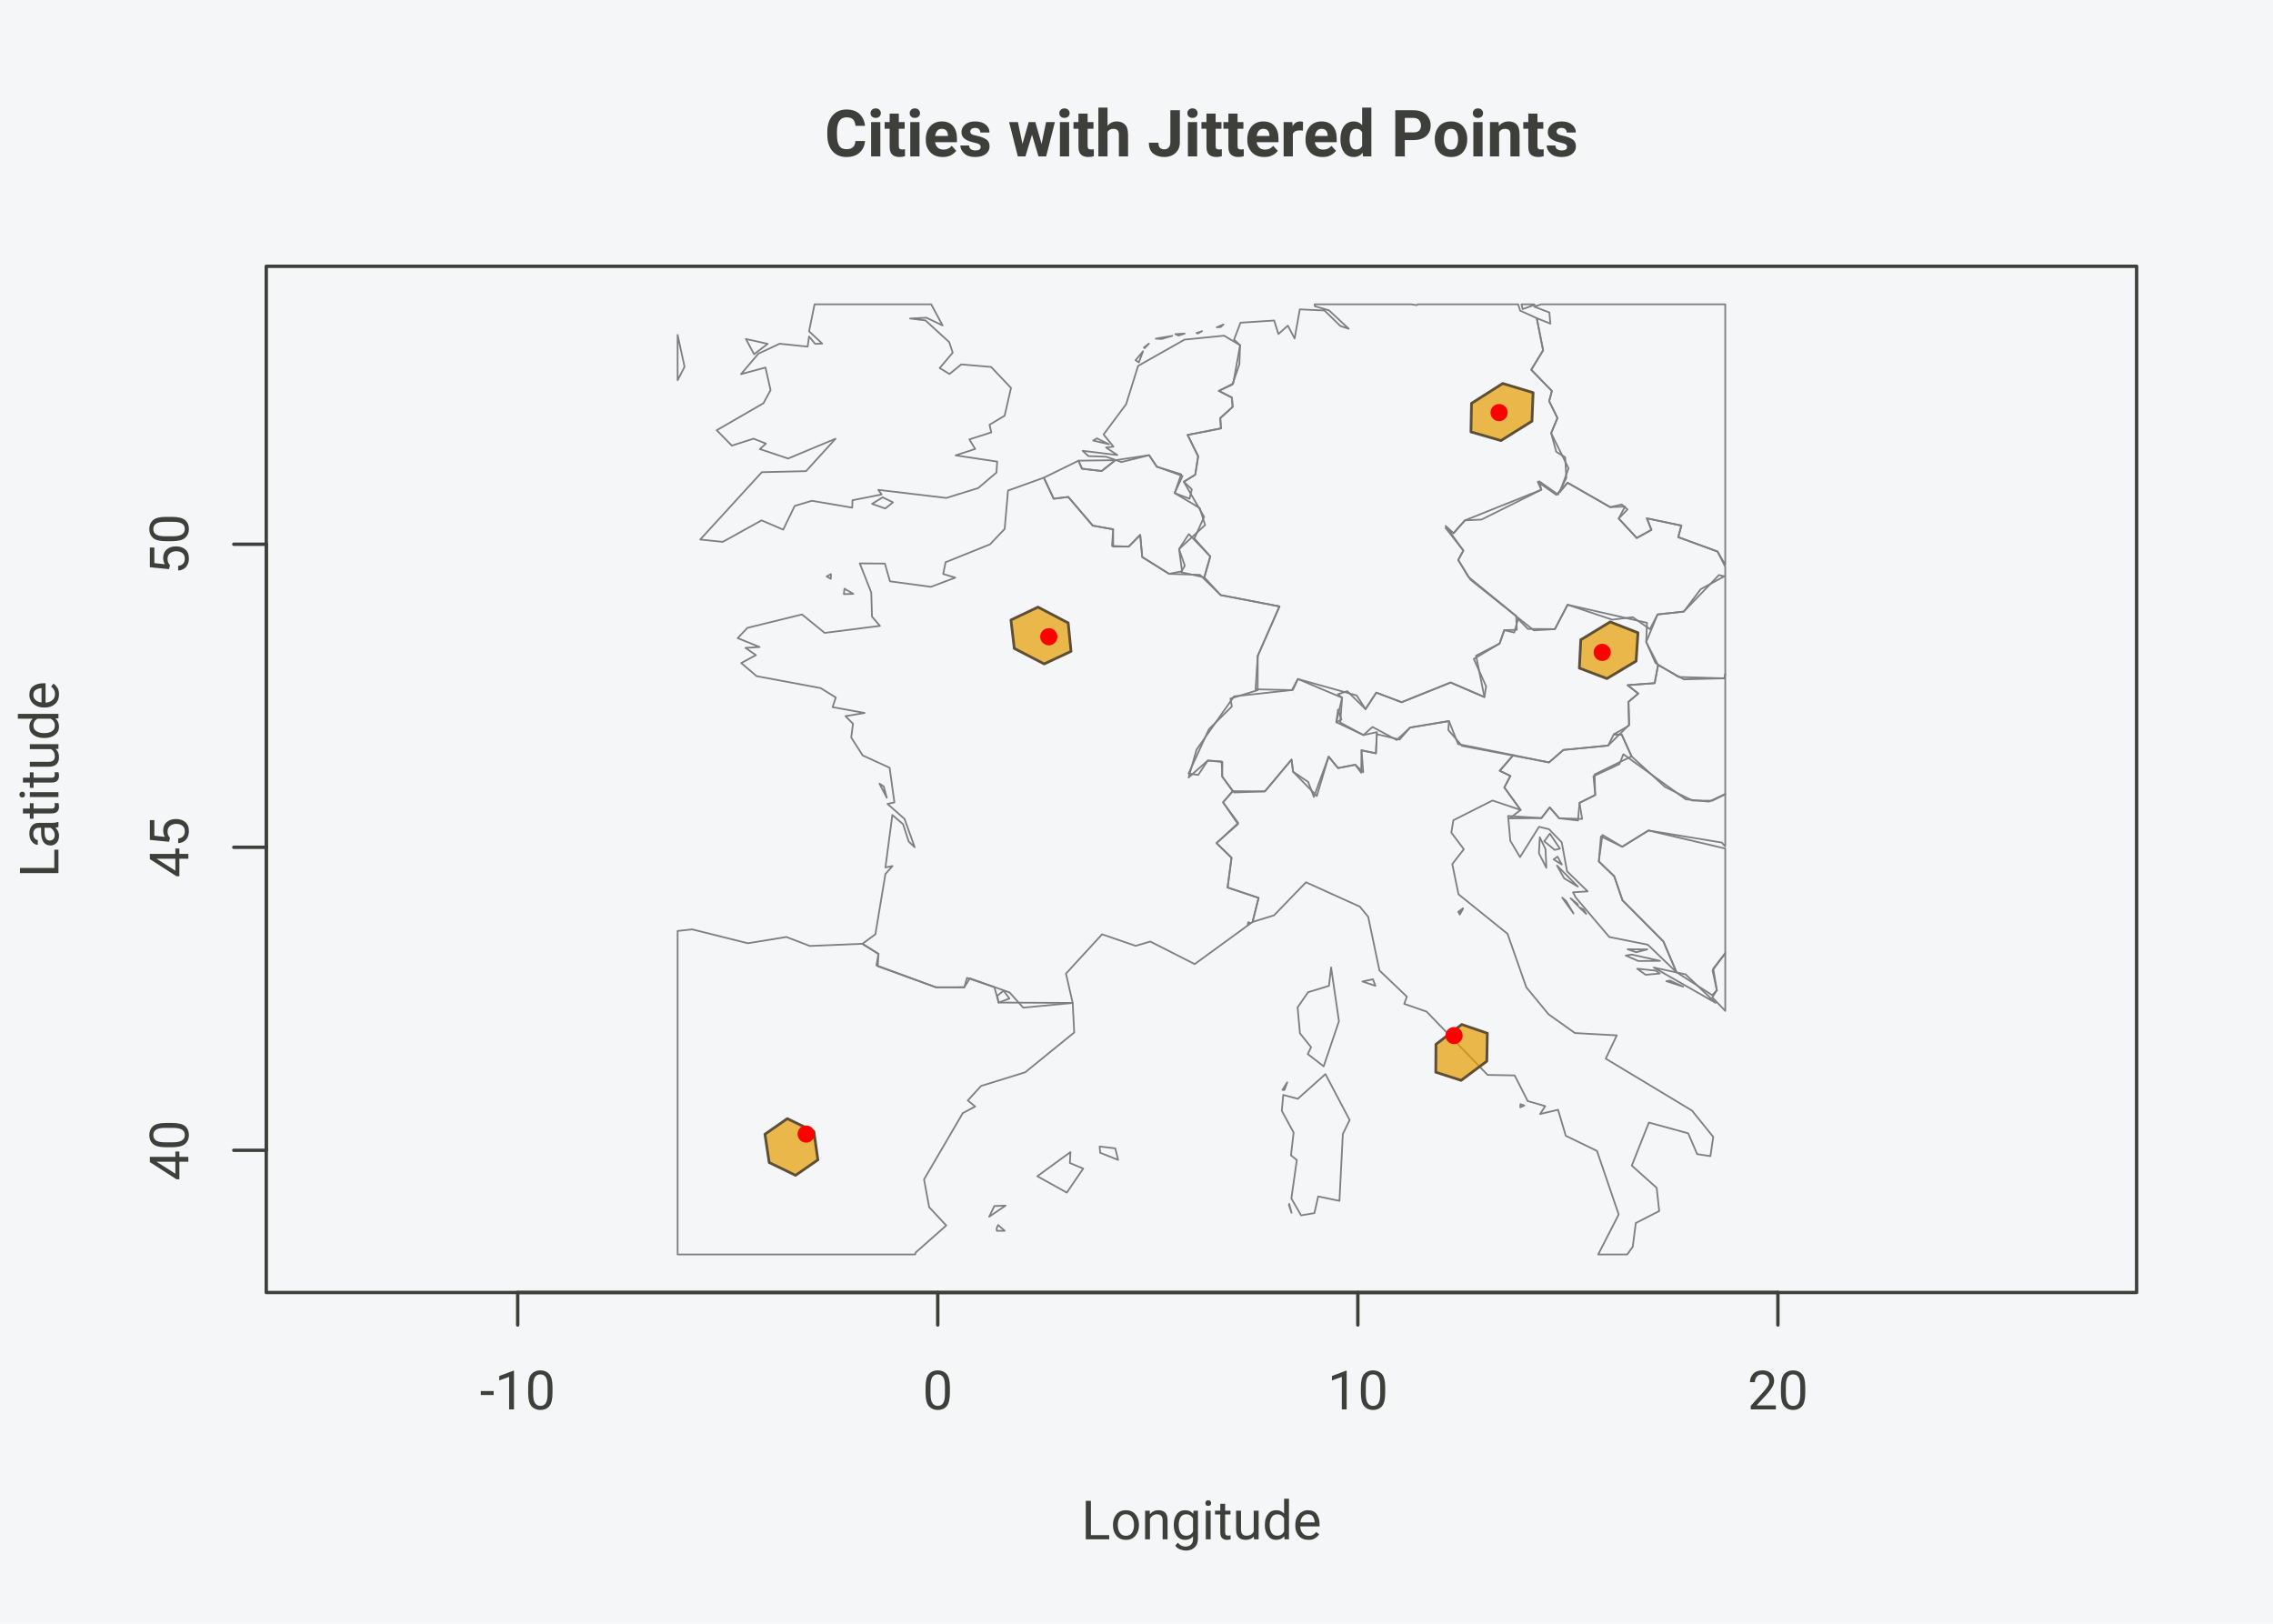
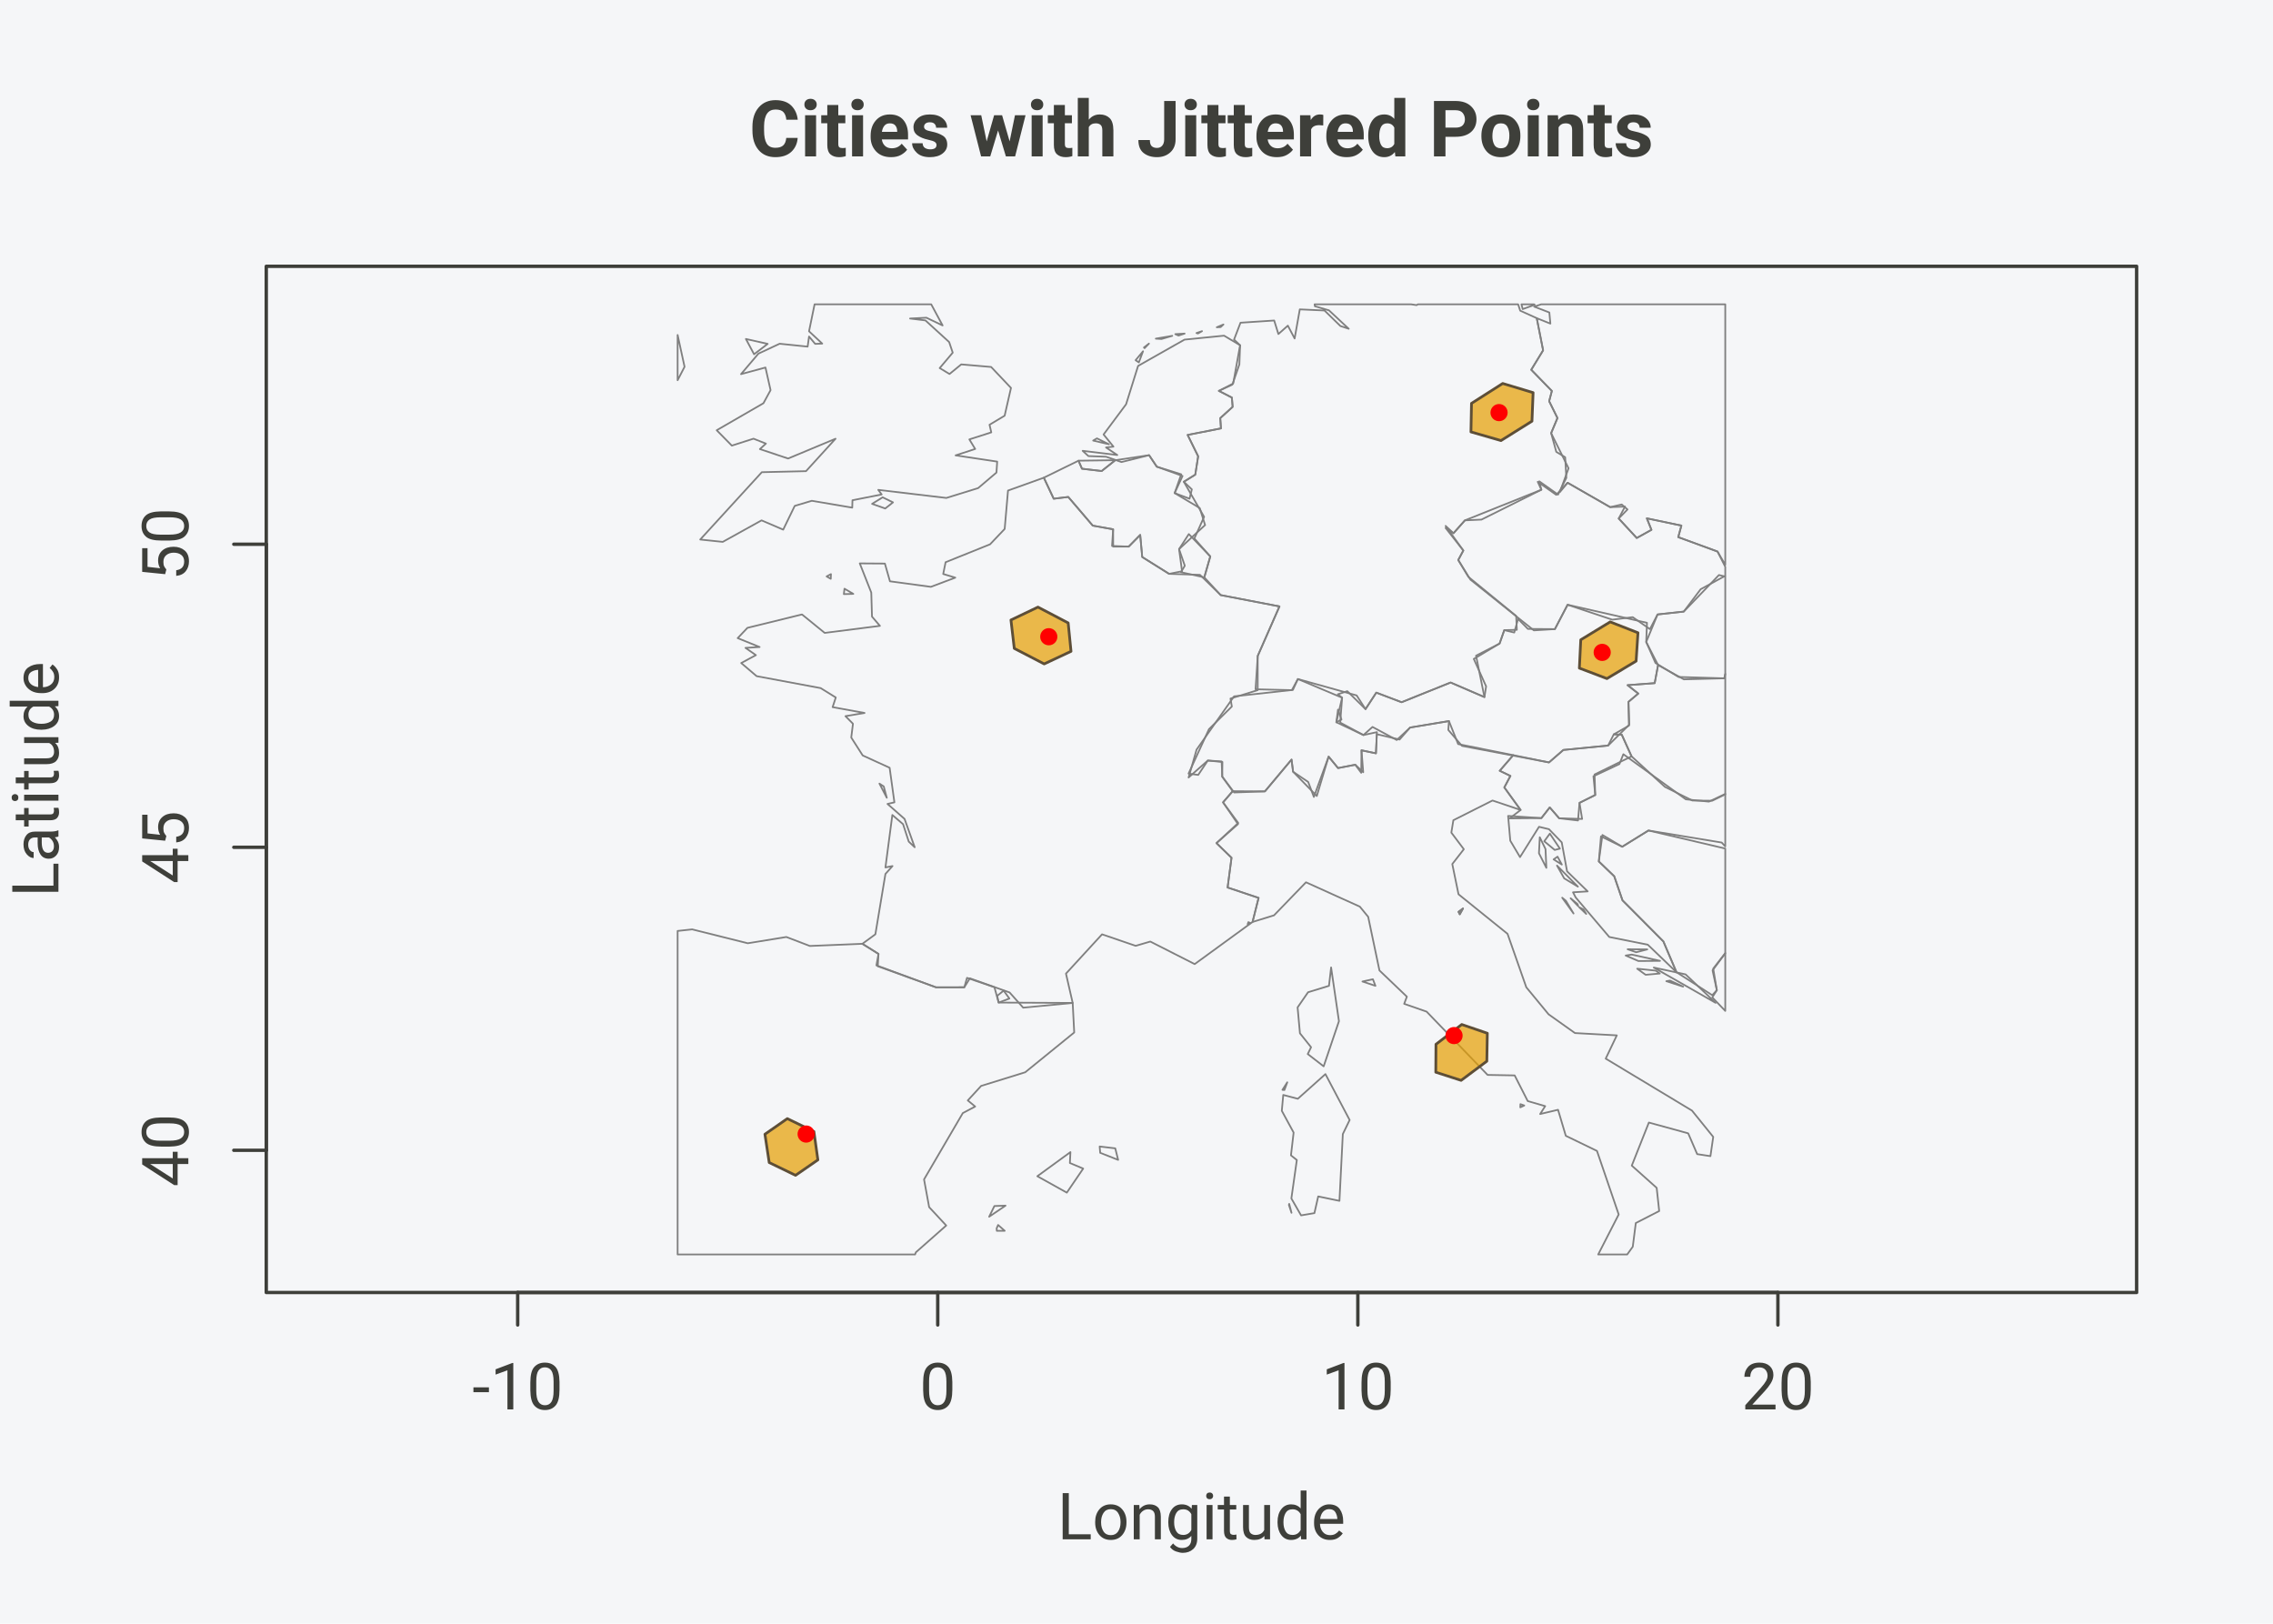
<svg xmlns="http://www.w3.org/2000/svg" width="504.00pt" height="360.00pt" viewBox="0 0 504.00 360.00">
  <g class="svglite">
    <defs>
      <style type="text/css">
    /* theme-aware-processed */
    .svglite line, .svglite polyline, .svglite polygon, .svglite path, .svglite circle {
      fill: none;
      stroke: #3E3F3A;
      stroke-linecap: round;
      stroke-linejoin: round;
      stroke-miterlimit: 10.00;
    }
    .svglite &gt; g &gt; rect {
      fill: none;
      stroke: #3E3F3A;
      stroke-linecap: round;
      stroke-linejoin: round;
      stroke-miterlimit: 10.00;
    }
    .svglite text {
      white-space: pre;
      fill: #3E3F3A;
    }
    .svglite g.glyphgroup path {
      fill: inherit;
      stroke: none;
    }
  </style>
    </defs>
    <rect width="100%" height="100%" style="stroke: none; fill: #F5F6F8;" />
    <defs>
      <clipPath id="cpMC4wMHw1MDQuMDB8MC4wMHwzNjAuMDA=">
        <rect x="0.00" y="0.00" width="504.00" height="360.00" />
      </clipPath>
    </defs>
    <g clip-path="url(#cpMC4wMHw1MDQuMDB8MC4wMHwzNjAuMDA=)">
      <line x1="114.79" y1="286.56" x2="394.22" y2="286.56" style="stroke-width: 0.75;" />
      <line x1="114.79" y1="286.56" x2="114.79" y2="293.76" style="stroke-width: 0.75;" />
      <line x1="207.93" y1="286.56" x2="207.93" y2="293.76" style="stroke-width: 0.75;" />
      <line x1="301.08" y1="286.56" x2="301.08" y2="293.76" style="stroke-width: 0.75;" />
      <line x1="394.22" y1="286.56" x2="394.22" y2="293.76" style="stroke-width: 0.75;" />
-       <text x="114.79" y="312.48" text-anchor="middle" style="font-size: 12.00px; font-family: &quot;Roboto&quot;, -apple-system, BlinkMacSystemFont, &quot;Segoe UI&quot;, system-ui, sans-serif;" textLength="17.34px" lengthAdjust="spacingAndGlyphs">-10</text>
-       <text x="207.93" y="312.48" text-anchor="middle" style="font-size: 12.00px; font-family: &quot;Roboto&quot;, -apple-system, BlinkMacSystemFont, &quot;Segoe UI&quot;, system-ui, sans-serif;" textLength="6.67px" lengthAdjust="spacingAndGlyphs">0</text>
-       <text x="301.08" y="312.48" text-anchor="middle" style="font-size: 12.00px; font-family: &quot;Roboto&quot;, -apple-system, BlinkMacSystemFont, &quot;Segoe UI&quot;, system-ui, sans-serif;" textLength="13.34px" lengthAdjust="spacingAndGlyphs">10</text>
-       <text x="394.22" y="312.48" text-anchor="middle" style="font-size: 12.00px; font-family: &quot;Roboto&quot;, -apple-system, BlinkMacSystemFont, &quot;Segoe UI&quot;, system-ui, sans-serif;" textLength="13.34px" lengthAdjust="spacingAndGlyphs">20</text>
+       <text x="114.79" y="312.48" text-anchor="middle" style="font-size: 1.2em; font-family: &quot;Roboto&quot;, -apple-system, BlinkMacSystemFont, &quot;Segoe UI&quot;, system-ui, sans-serif;">-10</text>
+       <text x="207.93" y="312.48" text-anchor="middle" style="font-size: 1.2em; font-family: &quot;Roboto&quot;, -apple-system, BlinkMacSystemFont, &quot;Segoe UI&quot;, system-ui, sans-serif;">0</text>
+       <text x="301.08" y="312.48" text-anchor="middle" style="font-size: 1.2em; font-family: &quot;Roboto&quot;, -apple-system, BlinkMacSystemFont, &quot;Segoe UI&quot;, system-ui, sans-serif;">10</text>
+       <text x="394.22" y="312.48" text-anchor="middle" style="font-size: 1.2em; font-family: &quot;Roboto&quot;, -apple-system, BlinkMacSystemFont, &quot;Segoe UI&quot;, system-ui, sans-serif;">20</text>
      <line x1="59.04" y1="255.03" x2="59.04" y2="120.66" style="stroke-width: 0.75;" />
      <line x1="59.04" y1="255.03" x2="51.84" y2="255.03" style="stroke-width: 0.75;" />
      <line x1="59.04" y1="187.85" x2="51.84" y2="187.85" style="stroke-width: 0.75;" />
      <line x1="59.04" y1="120.66" x2="51.84" y2="120.66" style="stroke-width: 0.75;" />
-       <text transform="translate(41.76,255.03) rotate(-90)" text-anchor="middle" style="font-size: 12.00px; font-family: &quot;Roboto&quot;, -apple-system, BlinkMacSystemFont, &quot;Segoe UI&quot;, system-ui, sans-serif;" textLength="13.34px" lengthAdjust="spacingAndGlyphs">40</text>
-       <text transform="translate(41.76,187.85) rotate(-90)" text-anchor="middle" style="font-size: 12.00px; font-family: &quot;Roboto&quot;, -apple-system, BlinkMacSystemFont, &quot;Segoe UI&quot;, system-ui, sans-serif;" textLength="13.34px" lengthAdjust="spacingAndGlyphs">45</text>
-       <text transform="translate(41.76,120.66) rotate(-90)" text-anchor="middle" style="font-size: 12.00px; font-family: &quot;Roboto&quot;, -apple-system, BlinkMacSystemFont, &quot;Segoe UI&quot;, system-ui, sans-serif;" textLength="13.34px" lengthAdjust="spacingAndGlyphs">50</text>
+       <text transform="translate(41.76,255.03) rotate(-90)" text-anchor="middle" style="font-size: 1.2em; font-family: &quot;Roboto&quot;, -apple-system, BlinkMacSystemFont, &quot;Segoe UI&quot;, system-ui, sans-serif;">40</text>
+       <text transform="translate(41.76,187.85) rotate(-90)" text-anchor="middle" style="font-size: 1.2em; font-family: &quot;Roboto&quot;, -apple-system, BlinkMacSystemFont, &quot;Segoe UI&quot;, system-ui, sans-serif;">45</text>
+       <text transform="translate(41.76,120.66) rotate(-90)" text-anchor="middle" style="font-size: 1.2em; font-family: &quot;Roboto&quot;, -apple-system, BlinkMacSystemFont, &quot;Segoe UI&quot;, system-ui, sans-serif;">50</text>
      <polygon points="59.04,286.56 473.76,286.56 473.76,59.04 59.04,59.04 " style="stroke-width: 0.75;" />
-       <text x="266.40" y="34.67" text-anchor="middle" style="font-size: 14.40px; font-weight: bold; font-family: &quot;Roboto&quot;, -apple-system, BlinkMacSystemFont, &quot;Segoe UI&quot;, system-ui, sans-serif;" textLength="175.94px" lengthAdjust="spacingAndGlyphs">Cities with Jittered Points</text>
-       <text x="266.40" y="341.28" text-anchor="middle" style="font-size: 12.00px; font-family: &quot;Roboto&quot;, -apple-system, BlinkMacSystemFont, &quot;Segoe UI&quot;, system-ui, sans-serif;" textLength="52.70px" lengthAdjust="spacingAndGlyphs">Longitude</text>
-       <text transform="translate(12.96,172.80) rotate(-90)" text-anchor="middle" style="font-size: 12.00px; font-family: &quot;Roboto&quot;, -apple-system, BlinkMacSystemFont, &quot;Segoe UI&quot;, system-ui, sans-serif;" textLength="42.69px" lengthAdjust="spacingAndGlyphs">Latitude</text>
+       <text x="266.40" y="34.67" text-anchor="middle" style="font-size: 1.44em; font-weight: bold; font-family: &quot;Roboto&quot;, -apple-system, BlinkMacSystemFont, &quot;Segoe UI&quot;, system-ui, sans-serif;">Cities with Jittered Points</text>
+       <text x="266.40" y="341.28" text-anchor="middle" style="font-size: 1.2em; font-family: &quot;Roboto&quot;, -apple-system, BlinkMacSystemFont, &quot;Segoe UI&quot;, system-ui, sans-serif;">Longitude</text>
+       <text transform="translate(12.96,172.80) rotate(-90)" text-anchor="middle" style="font-size: 1.2em; font-family: &quot;Roboto&quot;, -apple-system, BlinkMacSystemFont, &quot;Segoe UI&quot;, system-ui, sans-serif;">Latitude</text>
    </g>
    <defs>
      <clipPath id="cpNTkuMDR8NDczLjc2fDU5LjA0fDI4Ni41Ng==">
        <rect x="59.04" y="59.04" width="414.72" height="227.52" />
      </clipPath>
    </defs>
    <g clip-path="url(#cpNTkuMDR8NDczLjc2fDU5LjA0fDI4Ni41Ng==)">
      <path class="map-fill" d="M 323.72 229.53 L 323.69 229.49 L 323.79 229.42 L 323.72 229.53 Z" style="fill-rule: evenodd;  stroke-width: 0.38; stroke: #7F7F7F;" />
      <path class="map-fill" d="M 189.21 131.67 L 187.11 131.72 L 187.25 130.52 L 189.21 131.67 Z" style="fill-rule: evenodd;  stroke-width: 0.38; stroke: #7F7F7F;" />
      <path class="map-fill" d="M 184.21 128.33 L 183.29 127.80 L 184.25 127.29 L 184.21 128.33 Z" style="fill-rule: evenodd;  stroke-width: 0.38; stroke: #7F7F7F;" />
      <path class="map-fill" d="M 195.71 110.26 L 198.01 111.38 L 196.28 112.74 L 193.37 111.71 L 195.71 110.26 Z" style="fill-rule: evenodd;  stroke-width: 0.38; stroke: #7F7F7F;" />
      <path class="map-fill" d="M 167.20 78.54 L 165.39 75.15 L 170.22 76.24 L 167.20 78.54 Z" style="fill-rule: evenodd;  stroke-width: 0.38; stroke: #7F7F7F;" />
      <path class="map-fill" d="M 169.73 81.48 L 164.31 82.95 L 168.17 78.40 L 172.87 76.21 L 179.08 76.85 L 179.39 74.61 L 180.75 76.24 L 182.32 76.18 L 179.39 73.45 L 180.62 67.47 L 206.48 67.47 L 209.01 72.16 L 205.42 70.44 L 201.79 70.62 L 205.20 71.04 L 210.46 75.84 L 211.25 78.19 L 208.36 81.61 L 210.54 82.92 L 213.14 80.79 L 219.77 81.36 L 224.17 86.01 L 222.76 92.17 L 219.41 94.17 L 219.80 95.86 L 214.94 97.42 L 216.23 99.54 L 211.89 100.96 L 221.11 102.34 L 220.95 104.77 L 216.88 108.22 L 209.84 110.40 L 194.74 108.61 L 195.50 109.63 L 189.02 110.91 L 188.97 112.55 L 180.00 111.03 L 176.22 112.16 L 173.66 117.43 L 168.86 115.37 L 160.26 120.14 L 155.26 119.62 L 168.92 104.69 L 178.72 104.46 L 185.27 97.27 L 174.75 101.66 L 168.49 99.57 L 169.83 98.35 L 167.08 97.26 L 162.27 98.80 L 158.92 95.39 L 169.28 89.40 L 170.86 86.50 L 169.73 81.48 Z" style="fill-rule: evenodd;  stroke-width: 0.38; stroke: #7F7F7F;" />
      <path class="map-fill" d="M 297.59 154.69 L 296.31 160.13 L 302.32 162.97 L 305.31 162.32 L 305.09 167.02 L 301.89 166.35 L 302.27 171.21 L 300.51 169.55 L 296.69 170.29 L 294.60 167.75 L 291.33 176.69 L 290.07 173.37 L 286.72 171.10 L 286.38 168.41 L 280.47 175.46 L 273.65 175.70 L 271.01 172.19 L 270.88 168.82 L 267.81 168.62 L 263.55 172.38 L 265.32 166.20 L 273.63 154.39 L 286.68 152.96 L 287.78 150.55 L 297.59 154.69 Z" style="fill-rule: evenodd;  stroke-width: 0.38; stroke: #7F7F7F;" />
      <path class="map-fill" d="M 221.03 272.89 L 220.99 272.35 L 221.31 271.59 L 222.78 272.88 L 221.03 272.89 Z" style="fill-rule: evenodd;  stroke-width: 0.38; stroke: #7F7F7F;" />
      <path class="map-fill" d="M 222.96 267.30 L 219.33 269.76 L 220.49 267.39 L 222.96 267.30 Z" style="fill-rule: evenodd;  stroke-width: 0.38; stroke: #7F7F7F;" />
      <path class="map-fill" d="M 236.55 264.42 L 230.01 260.78 L 237.35 255.43 L 237.23 257.85 L 240.18 259.09 L 236.55 264.42 Z" style="fill-rule: evenodd;  stroke-width: 0.38; stroke: #7F7F7F;" />
      <path class="map-fill" d="M 238.19 228.91 L 227.33 237.73 L 217.55 240.76 L 214.59 243.98 L 216.23 245.33 L 213.49 246.78 L 204.89 261.49 L 206.02 267.63 L 209.81 271.71 L 203.08 277.65 L 202.90 278.13 L 150.25 278.13 L 150.25 206.40 L 153.48 206.05 L 165.80 209.13 L 174.36 207.74 L 179.57 209.73 L 191.22 209.25 L 194.79 211.49 L 194.63 214.23 L 207.55 218.90 L 213.82 218.89 L 214.42 216.80 L 220.50 218.88 L 221.43 222.28 L 237.85 222.36 L 238.19 228.91 Z" style="fill-rule: evenodd;  stroke-width: 0.38; stroke: #7F7F7F;" />
      <path class="map-fill" d="M 243.95 255.59 L 243.83 254.19 L 247.29 254.60 L 247.93 257.16 L 243.95 255.59 Z" style="fill-rule: evenodd;  stroke-width: 0.38; stroke: #7F7F7F;" />
      <path class="map-fill" d="M 382.34 150.39 L 372.19 150.09 L 367.08 147.00 L 365.02 142.33 L 367.54 136.23 L 373.34 135.60 L 381.15 127.49 L 382.55 127.83 L 382.55 149.42 L 382.34 150.39 Z" style="fill-rule: evenodd;  stroke-width: 0.38; stroke: #7F7F7F;" />
      <path class="map-fill" d="M 353.57 171.71 L 353.72 176.26 L 350.23 178.00 L 349.90 181.91 L 345.72 181.42 L 343.63 179.01 L 341.78 181.38 L 334.75 181.44 L 337.17 179.58 L 333.56 174.58 L 334.91 172.03 L 332.54 170.89 L 335.54 167.42 L 343.46 169.04 L 346.65 166.27 L 356.57 165.30 L 357.83 162.81 L 359.60 162.89 L 361.77 167.69 L 353.57 171.71 Z" style="fill-rule: evenodd;  stroke-width: 0.38; stroke: #7F7F7F;" />
      <path class="map-fill" d="M 323.68 202.71 L 323.40 202.16 L 324.40 201.42 L 323.68 202.71 Z" style="fill-rule: evenodd;  stroke-width: 0.38; stroke: #7F7F7F;" />
      <path class="map-fill" d="M 380.83 122.28 L 372.12 119.09 L 372.82 116.53 L 365.16 114.92 L 366.18 117.47 L 362.92 119.28 L 358.92 114.96 L 360.87 112.95 L 359.59 111.85 L 357.03 112.44 L 347.59 107.03 L 345.87 109.11 L 347.80 103.82 L 343.94 96.03 L 345.34 92.68 L 343.50 88.95 L 344.10 86.68 L 339.53 81.98 L 342.16 77.67 L 340.75 70.54 L 343.77 71.75 L 343.54 69.28 L 340.18 67.99 L 341.73 67.47 L 382.55 67.47 L 382.55 125.23 L 380.83 122.28 Z" style="fill-rule: evenodd;  stroke-width: 0.38; stroke: #7F7F7F;" />
      <path class="map-fill" d="M 239.14 102.14 L 247.30 102.03 L 244.28 104.43 L 239.91 103.92 L 239.14 102.14 Z" style="fill-rule: evenodd;  stroke-width: 0.38; stroke: #7F7F7F;" />
      <path class="map-fill" d="M 243.23 97.19 L 245.89 98.50 L 242.39 97.68 L 243.23 97.19 Z" style="fill-rule: evenodd;  stroke-width: 0.38; stroke: #7F7F7F;" />
      <path class="map-fill" d="M 253.45 77.88 L 252.52 80.35 L 251.80 79.86 L 253.45 77.88 Z" style="fill-rule: evenodd;  stroke-width: 0.38; stroke: #7F7F7F;" />
      <path class="map-fill" d="M 241.34 101.12 L 240.06 99.95 L 247.74 100.88 L 245.24 99.21 L 246.89 99.02 L 244.70 96.33 L 249.69 89.63 L 252.35 81.13 L 262.64 75.30 L 271.42 74.42 L 274.97 76.55 L 273.44 85.03 L 270.26 86.66 L 273.15 88.15 L 273.32 90.21 L 270.57 92.70 L 270.73 94.98 L 263.34 96.43 L 265.67 101.17 L 265.03 105.24 L 262.49 106.81 L 264.27 108.50 L 263.76 110.57 L 260.46 109.32 L 261.92 105.16 L 256.50 103.47 L 254.79 100.92 L 248.67 102.44 L 245.25 101.26 L 241.34 101.12 Z" style="fill-rule: evenodd;  stroke-width: 0.38; stroke: #7F7F7F;" />
      <path class="map-fill" d="M 254.76 76.18 L 253.79 77.19 L 253.65 77.04 L 254.76 76.18 Z" style="fill-rule: evenodd;  stroke-width: 0.38; stroke: #7F7F7F;" />
      <path class="map-fill" d="M 257.54 75.16 L 256.28 75.08 L 259.93 74.46 L 257.54 75.16 Z" style="fill-rule: evenodd;  stroke-width: 0.38; stroke: #7F7F7F;" />
      <path class="map-fill" d="M 261.32 74.40 L 260.60 74.08 L 262.67 73.96 L 261.32 74.40 Z" style="fill-rule: evenodd;  stroke-width: 0.38; stroke: #7F7F7F;" />
      <path class="map-fill" d="M 266.53 73.42 L 265.62 73.94 L 265.30 73.84 L 266.53 73.42 Z" style="fill-rule: evenodd;  stroke-width: 0.38; stroke: #7F7F7F;" />
      <path class="map-fill" d="M 270.66 72.52 L 269.80 72.56 L 271.28 71.94 L 270.66 72.52 Z" style="fill-rule: evenodd;  stroke-width: 0.38; stroke: #7F7F7F;" />
      <path class="map-fill" d="M 379.67 221.13 L 380.68 219.54 L 379.88 214.75 L 382.55 211.31 L 382.55 224.13 L 379.67 221.13 Z" style="fill-rule: evenodd;  stroke-width: 0.38; stroke: #7F7F7F;" />
      <path class="map-fill" d="M 276.65 204.89 L 276.81 204.44 L 277.22 204.64 L 276.65 204.89 Z" style="fill-rule: evenodd;  stroke-width: 0.38; stroke: #7F7F7F;" />
      <path class="map-fill" d="M 268.36 123.37 L 267.03 128.01 L 261.86 126.86 L 262.71 125.43 L 261.44 121.74 L 263.60 118.41 L 268.36 123.37 Z" style="fill-rule: evenodd;  stroke-width: 0.38; stroke: #7F7F7F;" />
      <path class="map-fill" d="M 296.31 160.13 L 296.68 157.33 L 297.45 159.53 L 296.31 160.13 Z" style="fill-rule: evenodd;  stroke-width: 0.38; stroke: #7F7F7F;" />
      <path class="map-fill" d="M 286.37 268.89 L 285.79 267.14 L 285.86 266.91 L 286.37 268.89 Z" style="fill-rule: evenodd;  stroke-width: 0.38; stroke: #7F7F7F;" />
      <path class="map-fill" d="M 286.34 265.71 L 287.55 257.19 L 286.25 256.15 L 286.84 251.10 L 284.22 246.28 L 284.54 242.76 L 287.77 243.61 L 293.89 238.14 L 299.26 248.32 L 297.75 251.43 L 297.00 266.24 L 292.29 265.26 L 291.45 268.96 L 288.49 269.46 L 286.34 265.71 Z" style="fill-rule: evenodd;  stroke-width: 0.38; stroke: #7F7F7F;" />
      <path class="map-fill" d="M 337.10 245.51 L 337.13 244.80 L 337.98 245.10 L 337.10 245.51 Z" style="fill-rule: evenodd;  stroke-width: 0.38; stroke: #7F7F7F;" />
      <path class="map-fill" d="M 284.80 241.67 L 284.36 241.63 L 285.43 239.96 L 284.80 241.67 Z" style="fill-rule: evenodd;  stroke-width: 0.38; stroke: #7F7F7F;" />
      <path class="map-fill" d="M 301.89 166.35 L 305.09 167.02 L 305.29 162.78 L 310.33 163.97 L 312.67 161.30 L 321.28 159.87 L 323.32 164.97 L 335.54 167.42 L 332.54 170.89 L 334.91 172.03 L 333.56 174.58 L 337.17 179.58 L 330.94 177.48 L 322.26 181.85 L 321.81 184.60 L 324.58 188.28 L 322.02 191.57 L 323.40 198.27 L 334.27 207.04 L 338.43 218.89 L 343.37 224.88 L 349.22 229.04 L 358.50 229.55 L 356.04 234.71 L 375.17 246.23 L 379.88 252.06 L 379.26 256.33 L 376.32 255.88 L 374.33 251.27 L 365.61 248.88 L 361.82 258.43 L 367.34 263.36 L 367.90 268.50 L 362.71 271.16 L 362.04 276.41 L 360.80 278.13 L 354.37 278.13 L 358.92 269.26 L 354.10 255.17 L 347.19 251.82 L 345.47 246.05 L 341.50 246.99 L 342.62 245.24 L 338.75 244.12 L 335.85 238.43 L 329.85 238.32 L 316.33 224.29 L 311.35 222.56 L 311.95 220.97 L 305.87 215.16 L 303.37 203.27 L 301.52 201.01 L 289.58 195.61 L 282.49 202.94 L 277.73 204.41 L 279.07 199.07 L 272.20 196.77 L 273.07 190.17 L 269.73 186.93 L 274.50 182.72 L 271.19 177.89 L 273.33 175.41 L 280.47 175.46 L 286.38 168.41 L 286.72 171.10 L 291.98 176.48 L 294.60 167.75 L 296.69 170.29 L 300.51 169.55 L 301.83 171.34 L 301.89 166.35 ZM 323.79 229.42 L 323.69 229.49 L 323.72 229.53 L 323.79 229.42 ZM 324.40 201.42 L 323.40 202.16 L 323.68 202.71 L 324.40 201.42 Z" style="fill-rule: evenodd;  stroke-width: 0.38; stroke: #7F7F7F;" />
      <path class="map-fill" d="M 304.98 218.57 L 302.10 217.61 L 304.42 217.11 L 304.98 218.57 Z" style="fill-rule: evenodd;  stroke-width: 0.38; stroke: #7F7F7F;" />
      <path class="map-fill" d="M 151.79 81.32 L 150.25 84.30 L 150.25 74.27 L 151.79 81.32 Z" style="fill-rule: evenodd;  stroke-width: 0.38; stroke: #7F7F7F;" />
      <path class="map-fill" d="M 379.66 177.53 L 375.26 177.49 L 369.17 174.46 L 361.77 167.69 L 359.60 162.89 L 357.83 162.81 L 361.19 160.88 L 361.09 155.60 L 363.26 153.77 L 360.89 151.91 L 366.90 151.46 L 367.65 147.45 L 373.37 150.62 L 382.34 150.39 L 382.55 149.42 L 382.55 176.11 L 379.66 177.53 Z" style="fill-rule: evenodd;  stroke-width: 0.38; stroke: #7F7F7F;" />
      <path class="map-fill" d="M 283.70 134.45 L 270.67 131.94 L 267.03 128.01 L 268.36 123.37 L 264.83 119.39 L 266.99 114.59 L 262.49 106.81 L 265.03 105.24 L 265.67 101.17 L 263.34 96.43 L 270.73 94.98 L 270.57 92.70 L 273.32 90.21 L 273.15 88.15 L 270.26 86.66 L 273.26 85.27 L 274.81 80.80 L 274.97 76.55 L 273.63 75.29 L 275.06 71.55 L 282.53 71.06 L 283.46 74.06 L 285.56 72.20 L 287.06 75.05 L 288.21 68.59 L 293.68 68.84 L 297.21 72.28 L 299.06 72.89 L 294.67 68.80 L 291.56 67.90 L 291.49 67.47 L 312.90 67.47 L 314.11 67.65 L 314.40 67.47 L 336.62 67.47 L 337.08 68.88 L 340.75 70.54 L 342.16 77.67 L 339.53 81.98 L 344.10 86.68 L 343.50 88.95 L 345.34 92.68 L 343.94 96.03 L 345.08 100.18 L 347.05 101.37 L 347.31 105.94 L 345.47 109.66 L 341.31 106.71 L 341.77 108.58 L 328.49 115.20 L 324.82 115.37 L 322.29 118.22 L 320.54 117.05 L 324.47 122.06 L 323.34 124.16 L 325.59 127.90 L 336.19 136.57 L 336.33 139.64 L 333.55 139.71 L 332.51 142.68 L 326.79 146.09 L 329.52 152.17 L 329.15 154.55 L 321.65 151.32 L 310.78 155.69 L 305.17 153.56 L 302.78 157.22 L 300.81 154.18 L 287.78 150.55 L 286.45 153.01 L 278.40 152.82 L 278.88 145.43 L 283.70 134.45 Z" style="fill-rule: evenodd;  stroke-width: 0.38; stroke: #7F7F7F;" />
      <path class="map-fill" d="M 340.30 67.57 L 337.64 68.53 L 337.35 67.47 L 340.15 67.47 L 340.30 67.57 Z" style="fill-rule: evenodd;  stroke-width: 0.38; stroke: #7F7F7F;" />
      <path class="map-fill" d="M 290.04 219.99 L 294.68 218.57 L 295.15 214.49 L 296.89 226.41 L 293.50 236.42 L 289.97 233.69 L 290.71 232.18 L 288.24 229.09 L 287.72 223.35 L 290.04 219.99 Z" style="fill-rule: evenodd;  stroke-width: 0.38; stroke: #7F7F7F;" />
      <path class="map-fill" d="M 195.96 174.37 L 196.63 176.87 L 195.00 173.73 L 195.96 174.37 Z" style="fill-rule: evenodd;  stroke-width: 0.38; stroke: #7F7F7F;" />
      <path class="map-fill" d="M 273.33 175.41 L 271.19 177.89 L 274.56 182.46 L 269.73 186.93 L 273.07 190.17 L 272.20 196.77 L 279.07 199.07 L 277.73 204.41 L 264.90 213.75 L 255.06 208.75 L 251.82 209.70 L 244.36 207.15 L 236.36 215.86 L 237.85 222.36 L 226.87 223.41 L 223.86 220.04 L 215.05 216.90 L 213.82 218.89 L 207.55 218.90 L 194.33 214.03 L 194.79 211.49 L 191.22 209.25 L 194.10 207.14 L 196.33 193.76 L 197.90 192.01 L 196.33 192.32 L 197.86 180.69 L 200.24 182.73 L 201.50 186.59 L 202.82 187.84 L 200.57 181.56 L 196.79 178.24 L 198.32 177.89 L 197.26 170.22 L 191.29 167.49 L 188.75 163.52 L 189.13 160.46 L 187.47 158.78 L 191.70 158.07 L 184.62 156.78 L 185.32 154.64 L 181.97 152.56 L 167.77 149.91 L 164.35 147.00 L 167.61 145.25 L 165.30 143.64 L 168.43 143.45 L 163.57 141.48 L 165.73 139.20 L 177.83 136.23 L 182.86 140.32 L 195.11 138.76 L 193.35 136.71 L 193.19 131.38 L 190.64 124.91 L 196.21 124.95 L 197.33 128.88 L 206.41 130.11 L 211.82 128.07 L 209.14 127.26 L 209.67 124.65 L 219.53 120.68 L 222.77 117.27 L 223.51 108.76 L 231.45 105.91 L 233.64 110.57 L 236.87 110.18 L 242.30 116.54 L 246.82 117.35 L 246.83 121.19 L 250.27 121.19 L 252.82 118.60 L 253.27 123.50 L 259.23 127.23 L 266.08 127.45 L 270.67 131.94 L 283.70 134.45 L 278.88 145.43 L 278.87 153.01 L 272.84 154.88 L 273.14 156.64 L 268.07 161.66 L 263.54 171.52 L 265.68 171.81 L 267.81 168.62 L 271.05 168.94 L 271.01 172.19 L 273.33 175.41 Z" style="fill-rule: evenodd;  stroke-width: 0.38; stroke: #7F7F7F;" />
      <path class="map-fill" d="M 377.09 130.64 L 373.34 135.60 L 367.54 136.23 L 365.84 139.49 L 362.03 136.83 L 357.50 137.39 L 347.59 134.08 L 344.77 139.48 L 340.10 139.76 L 326.05 128.52 L 323.34 124.16 L 324.47 122.06 L 320.54 116.60 L 322.29 118.22 L 324.82 115.37 L 341.77 108.58 L 340.97 106.82 L 345.07 109.71 L 347.59 107.03 L 357.03 112.44 L 360.32 112.31 L 358.92 114.96 L 362.92 119.28 L 366.18 117.47 L 365.16 114.92 L 372.82 116.53 L 372.12 119.09 L 380.83 122.28 L 382.55 125.67 L 382.55 127.66 L 377.09 130.64 Z" style="fill-rule: evenodd;  stroke-width: 0.38; stroke: #7F7F7F;" />
      <path class="map-fill" d="M 351.72 202.63 L 350.16 201.14 L 351.11 201.63 L 351.72 202.63 Z" style="fill-rule: evenodd;  stroke-width: 0.38; stroke: #7F7F7F;" />
      <path class="map-fill" d="M 347.21 199.71 L 348.91 202.53 L 346.39 199.03 L 347.21 199.71 Z" style="fill-rule: evenodd;  stroke-width: 0.38; stroke: #7F7F7F;" />
      <path class="map-fill" d="M 349.80 200.45 L 349.95 200.92 L 348.26 199.16 L 349.80 200.45 Z" style="fill-rule: evenodd;  stroke-width: 0.38; stroke: #7F7F7F;" />
      <path class="map-fill" d="M 346.84 194.75 L 345.24 191.91 L 349.88 196.58 L 346.84 194.75 Z" style="fill-rule: evenodd;  stroke-width: 0.38; stroke: #7F7F7F;" />
      <path class="map-fill" d="M 345.36 189.93 L 346.31 191.68 L 344.49 190.54 L 345.36 189.93 Z" style="fill-rule: evenodd;  stroke-width: 0.38; stroke: #7F7F7F;" />
      <path class="map-fill" d="M 341.24 189.18 L 341.42 185.63 L 342.69 188.25 L 342.88 192.41 L 341.24 189.18 Z" style="fill-rule: evenodd;  stroke-width: 0.38; stroke: #7F7F7F;" />
      <path class="map-fill" d="M 343.65 184.83 L 345.88 188.15 L 344.73 188.44 L 342.41 186.52 L 343.65 184.83 Z" style="fill-rule: evenodd;  stroke-width: 0.38; stroke: #7F7F7F;" />
      <path class="map-fill" d="M 373.75 216.03 L 380.41 222.34 L 366.70 214.52 L 373.75 216.03 Z" style="fill-rule: evenodd;  stroke-width: 0.38; stroke: #7F7F7F;" />
      <path class="map-fill" d="M 370.30 217.40 L 373.21 218.75 L 369.48 217.54 L 370.30 217.40 Z" style="fill-rule: evenodd;  stroke-width: 0.38; stroke: #7F7F7F;" />
      <path class="map-fill" d="M 367.15 215.20 L 368.03 215.84 L 364.89 216.12 L 363.02 214.77 L 367.15 215.20 Z" style="fill-rule: evenodd;  stroke-width: 0.38; stroke: #7F7F7F;" />
      <path class="map-fill" d="M 363.29 213.07 L 360.47 211.85 L 361.82 211.64 L 368.08 213.03 L 363.29 213.07 Z" style="fill-rule: evenodd;  stroke-width: 0.38; stroke: #7F7F7F;" />
      <path class="map-fill" d="M 365.26 210.49 L 362.81 211.12 L 360.90 210.46 L 365.26 210.49 Z" style="fill-rule: evenodd;  stroke-width: 0.38; stroke: #7F7F7F;" />
      <path class="map-fill" d="M 359.95 167.22 L 373.80 177.22 L 378.93 177.73 L 382.55 176.02 L 382.55 187.67 L 381.76 186.80 L 365.52 184.13 L 359.70 187.73 L 354.99 185.44 L 354.51 190.99 L 357.93 194.28 L 359.76 199.61 L 368.83 208.73 L 371.73 215.55 L 365.37 209.45 L 356.83 207.74 L 349.38 198.97 L 348.79 197.83 L 352.04 197.63 L 347.47 193.18 L 346.29 186.76 L 343.46 183.84 L 341.25 183.31 L 337.04 190.03 L 334.88 186.39 L 334.40 180.90 L 341.78 181.38 L 343.63 179.01 L 345.72 181.42 L 350.81 181.57 L 350.23 178.00 L 353.72 176.26 L 353.32 172.10 L 359.08 169.40 L 359.95 167.22 Z" style="fill-rule: evenodd;  stroke-width: 0.38; stroke: #7F7F7F;" />
      <path class="map-fill" d="M 379.73 215.14 L 380.68 219.54 L 379.66 220.64 L 371.73 215.55 L 368.83 208.73 L 359.76 199.61 L 357.93 194.28 L 354.51 190.99 L 355.31 185.12 L 359.70 187.73 L 365.52 184.13 L 382.55 188.13 L 382.55 211.36 L 379.73 215.14 Z" style="fill-rule: evenodd;  stroke-width: 0.38; stroke: #7F7F7F;" />
      <path class="map-fill" d="M 254.79 100.92 L 256.50 103.47 L 262.21 105.53 L 260.46 109.32 L 266.02 112.64 L 267.21 116.41 L 261.44 121.74 L 262.10 126.65 L 259.23 127.23 L 253.27 123.50 L 252.82 118.60 L 250.27 121.19 L 246.58 121.04 L 246.82 117.35 L 242.30 116.54 L 236.87 110.18 L 233.64 110.57 L 231.45 105.91 L 239.14 102.14 L 239.91 103.92 L 244.28 104.43 L 247.30 102.03 L 254.79 100.92 Z" style="fill-rule: evenodd;  stroke-width: 0.38; stroke: #7F7F7F;" />
      <path class="map-fill" d="M 297.59 154.69 L 296.64 153.93 L 298.74 153.24 L 302.78 157.22 L 305.17 153.56 L 310.78 155.69 L 321.65 151.32 L 329.15 154.55 L 327.29 145.37 L 332.51 142.68 L 333.55 139.71 L 335.76 140.24 L 336.61 137.23 L 338.79 139.44 L 344.77 139.48 L 347.59 134.08 L 365.19 138.08 L 365.02 142.33 L 367.65 147.45 L 366.90 151.46 L 360.89 151.91 L 363.26 153.77 L 361.09 155.60 L 361.26 160.67 L 356.57 165.30 L 346.65 166.27 L 343.46 169.04 L 324.17 165.37 L 321.14 161.84 L 321.28 159.87 L 312.67 161.30 L 309.71 164.07 L 304.33 161.17 L 302.32 162.97 L 297.17 160.20 L 297.59 154.69 Z" style="fill-rule: evenodd;  stroke-width: 0.38; stroke: #7F7F7F;" />
      <path class="map-fill" d="M 221.43 222.28 L 221.11 220.79 L 222.54 219.63 L 223.82 221.39 L 221.43 222.28 Z" style="fill-rule: evenodd;  stroke-width: 0.38; stroke: #7F7F7F;" />
      <path d="M 363.19 140.29 L 357.03 137.88 L 350.51 141.85 L 350.20 148.13 L 356.31 150.45 L 362.78 146.57 L 363.19 140.29 Z" style="fill-rule: evenodd; fill: #E69F00; fill-opacity: 0.70; stroke-width: 0.60; stroke: #5D4E37;" />
      <path d="M 236.85 138.11 L 230.15 134.60 L 224.16 137.46 L 224.90 143.76 L 231.53 147.20 L 237.48 144.41 L 236.85 138.11 Z" style="fill-rule: evenodd; fill: #E69F00; fill-opacity: 0.70; stroke-width: 0.60; stroke: #5D4E37;" />
      <path d="M 180.47 250.87 L 174.57 248.01 L 169.61 251.47 L 170.56 257.75 L 176.40 260.58 L 181.35 257.16 L 180.47 250.87 Z" style="fill-rule: evenodd; fill: #E69F00; fill-opacity: 0.70; stroke-width: 0.60; stroke: #5D4E37;" />
      <path d="M 339.94 87.05 L 333.20 85.02 L 326.28 89.43 L 326.16 95.76 L 332.82 97.68 L 339.69 93.38 L 339.94 87.05 Z" style="fill-rule: evenodd; fill: #E69F00; fill-opacity: 0.70; stroke-width: 0.60; stroke: #5D4E37;" />
      <path d="M 329.79 229.08 L 324.12 227.14 L 318.40 231.53 L 318.36 237.72 L 323.98 239.53 L 329.68 235.28 L 329.79 229.08 Z" style="fill-rule: evenodd; fill: #E69F00; fill-opacity: 0.70; stroke-width: 0.60; stroke: #5D4E37;" />
      <circle cx="355.26" cy="144.64" r="1.53" style="stroke-width: 0.75; stroke: #FF0000; fill: #FF0000;" />
      <circle cx="232.55" cy="141.17" r="1.53" style="stroke-width: 0.75; stroke: #FF0000; fill: #FF0000;" />
      <circle cx="178.75" cy="251.43" r="1.53" style="stroke-width: 0.75; stroke: #FF0000; fill: #FF0000;" />
      <circle cx="332.39" cy="91.48" r="1.53" style="stroke-width: 0.75; stroke: #FF0000; fill: #FF0000;" />
      <circle cx="322.41" cy="229.60" r="1.53" style="stroke-width: 0.75; stroke: #FF0000; fill: #FF0000;" />
    </g>
  </g>
</svg>
